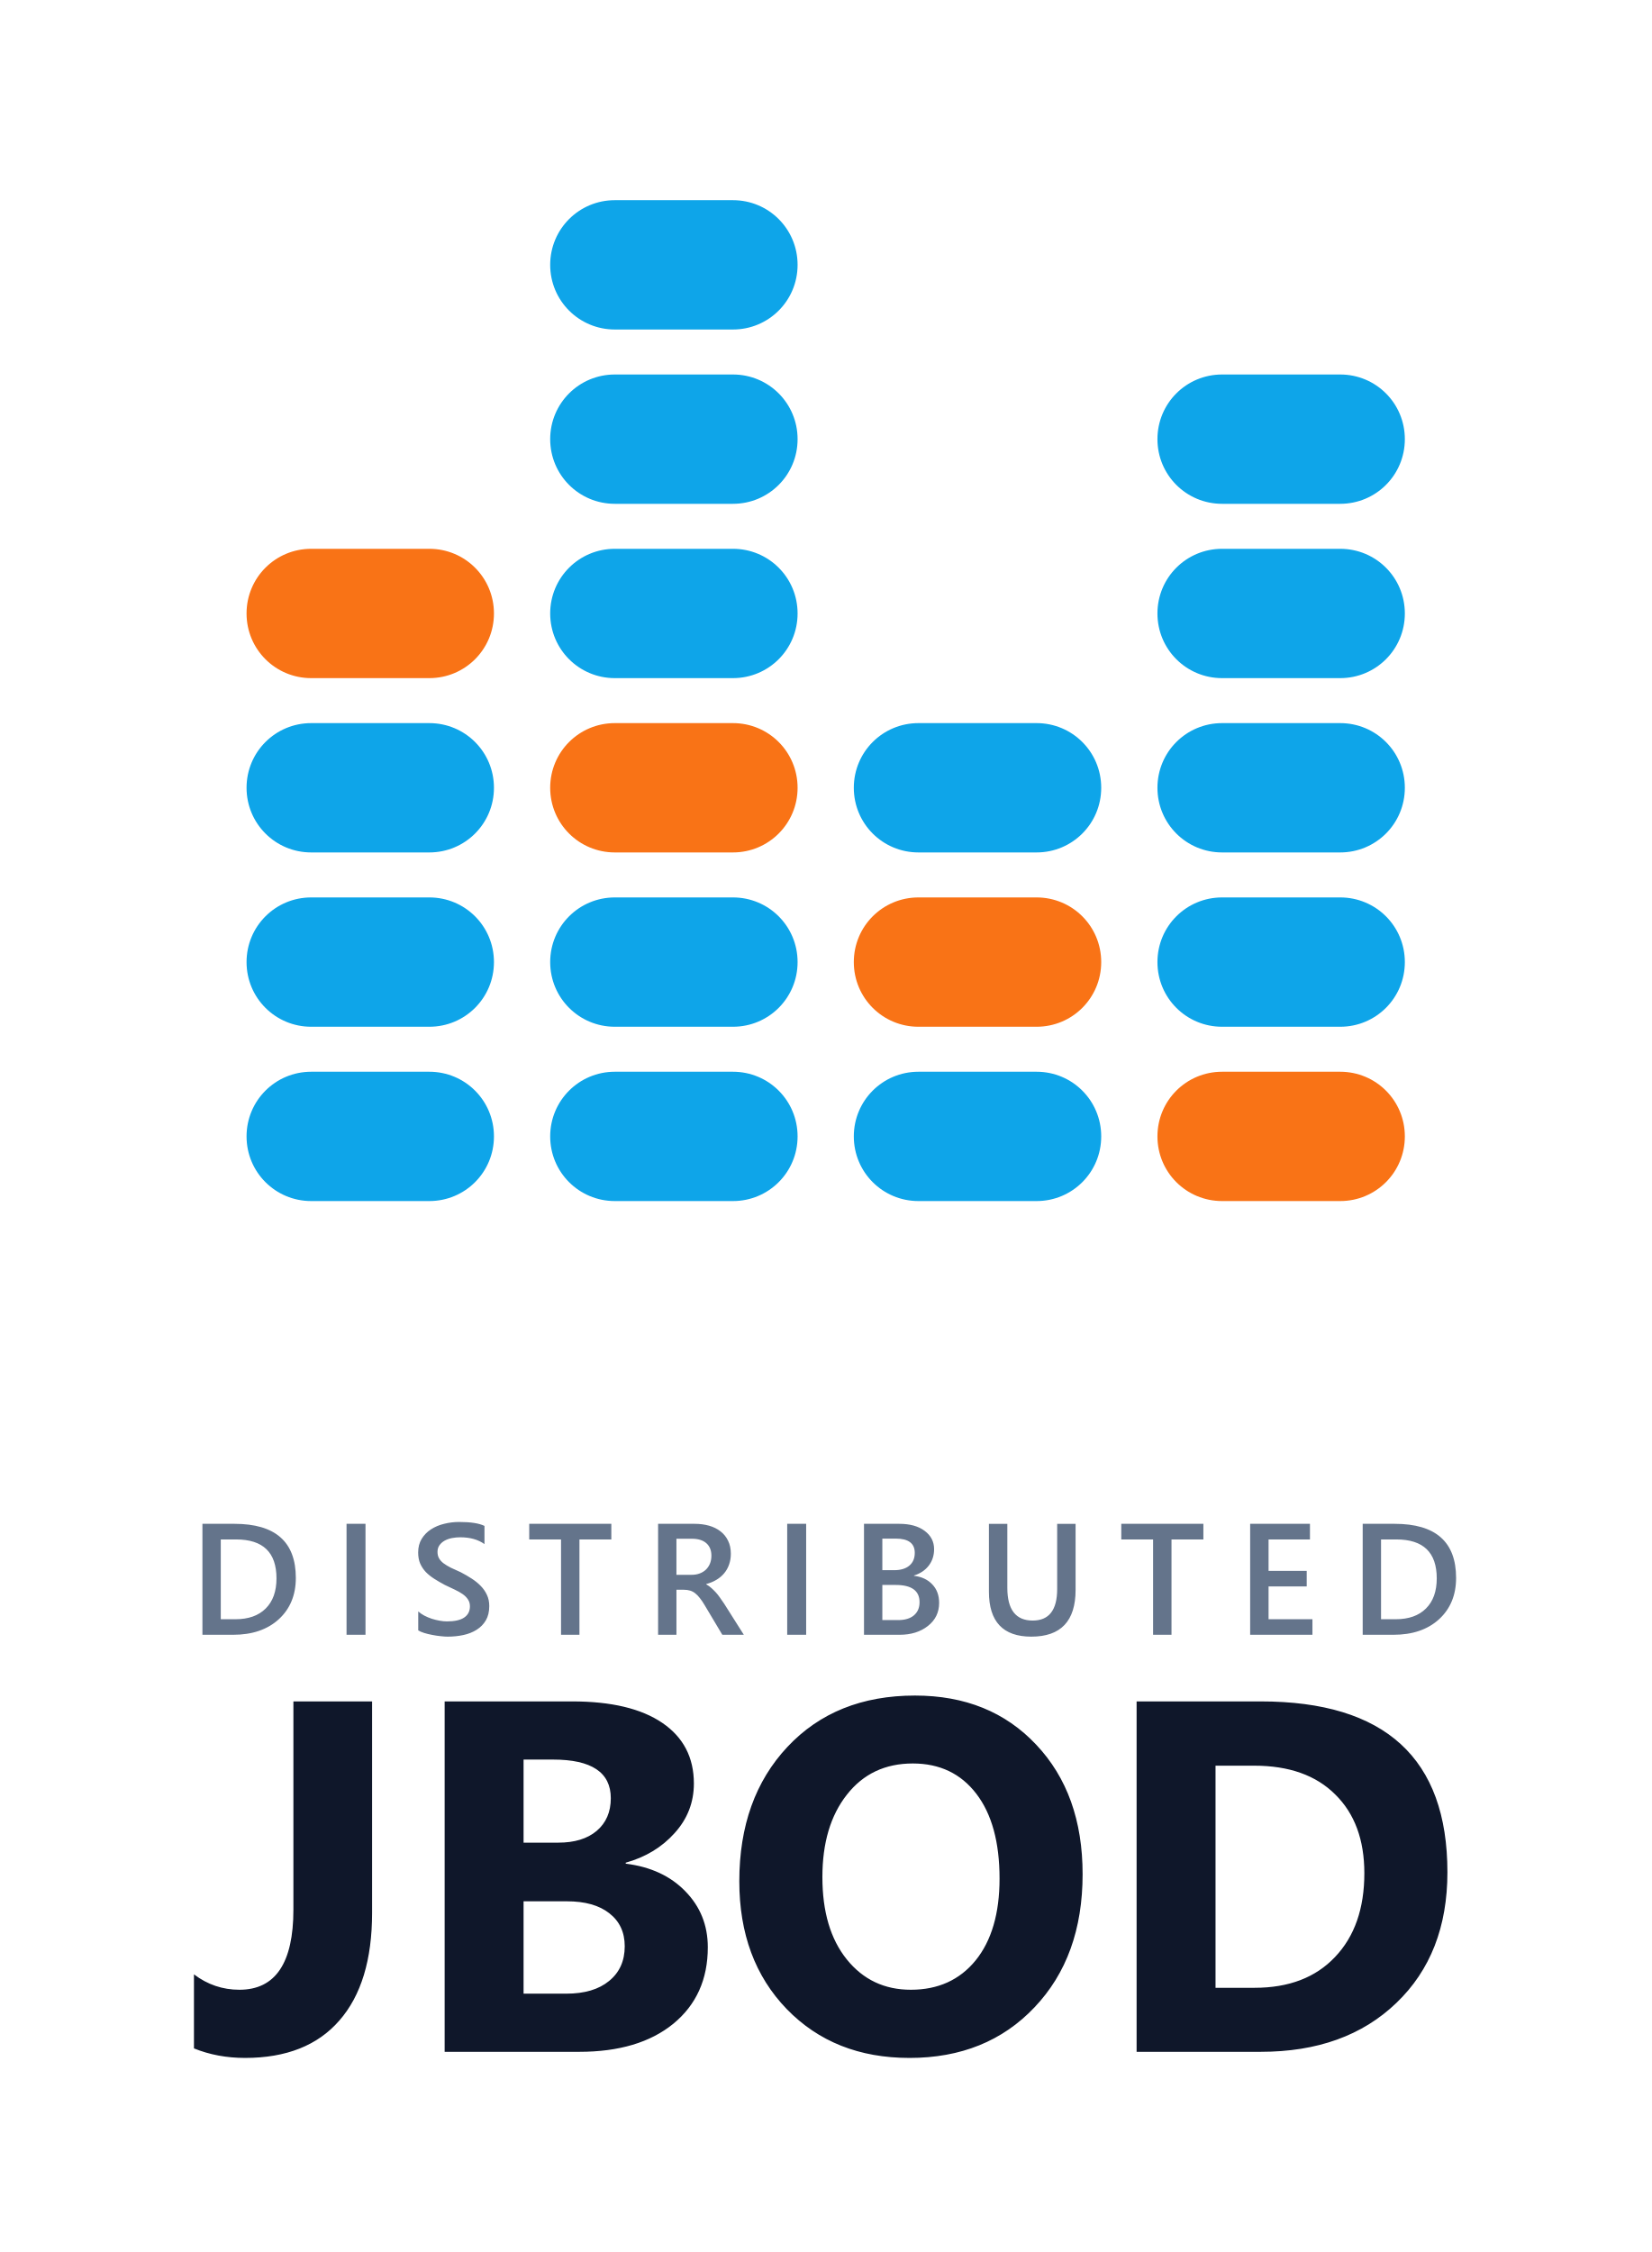
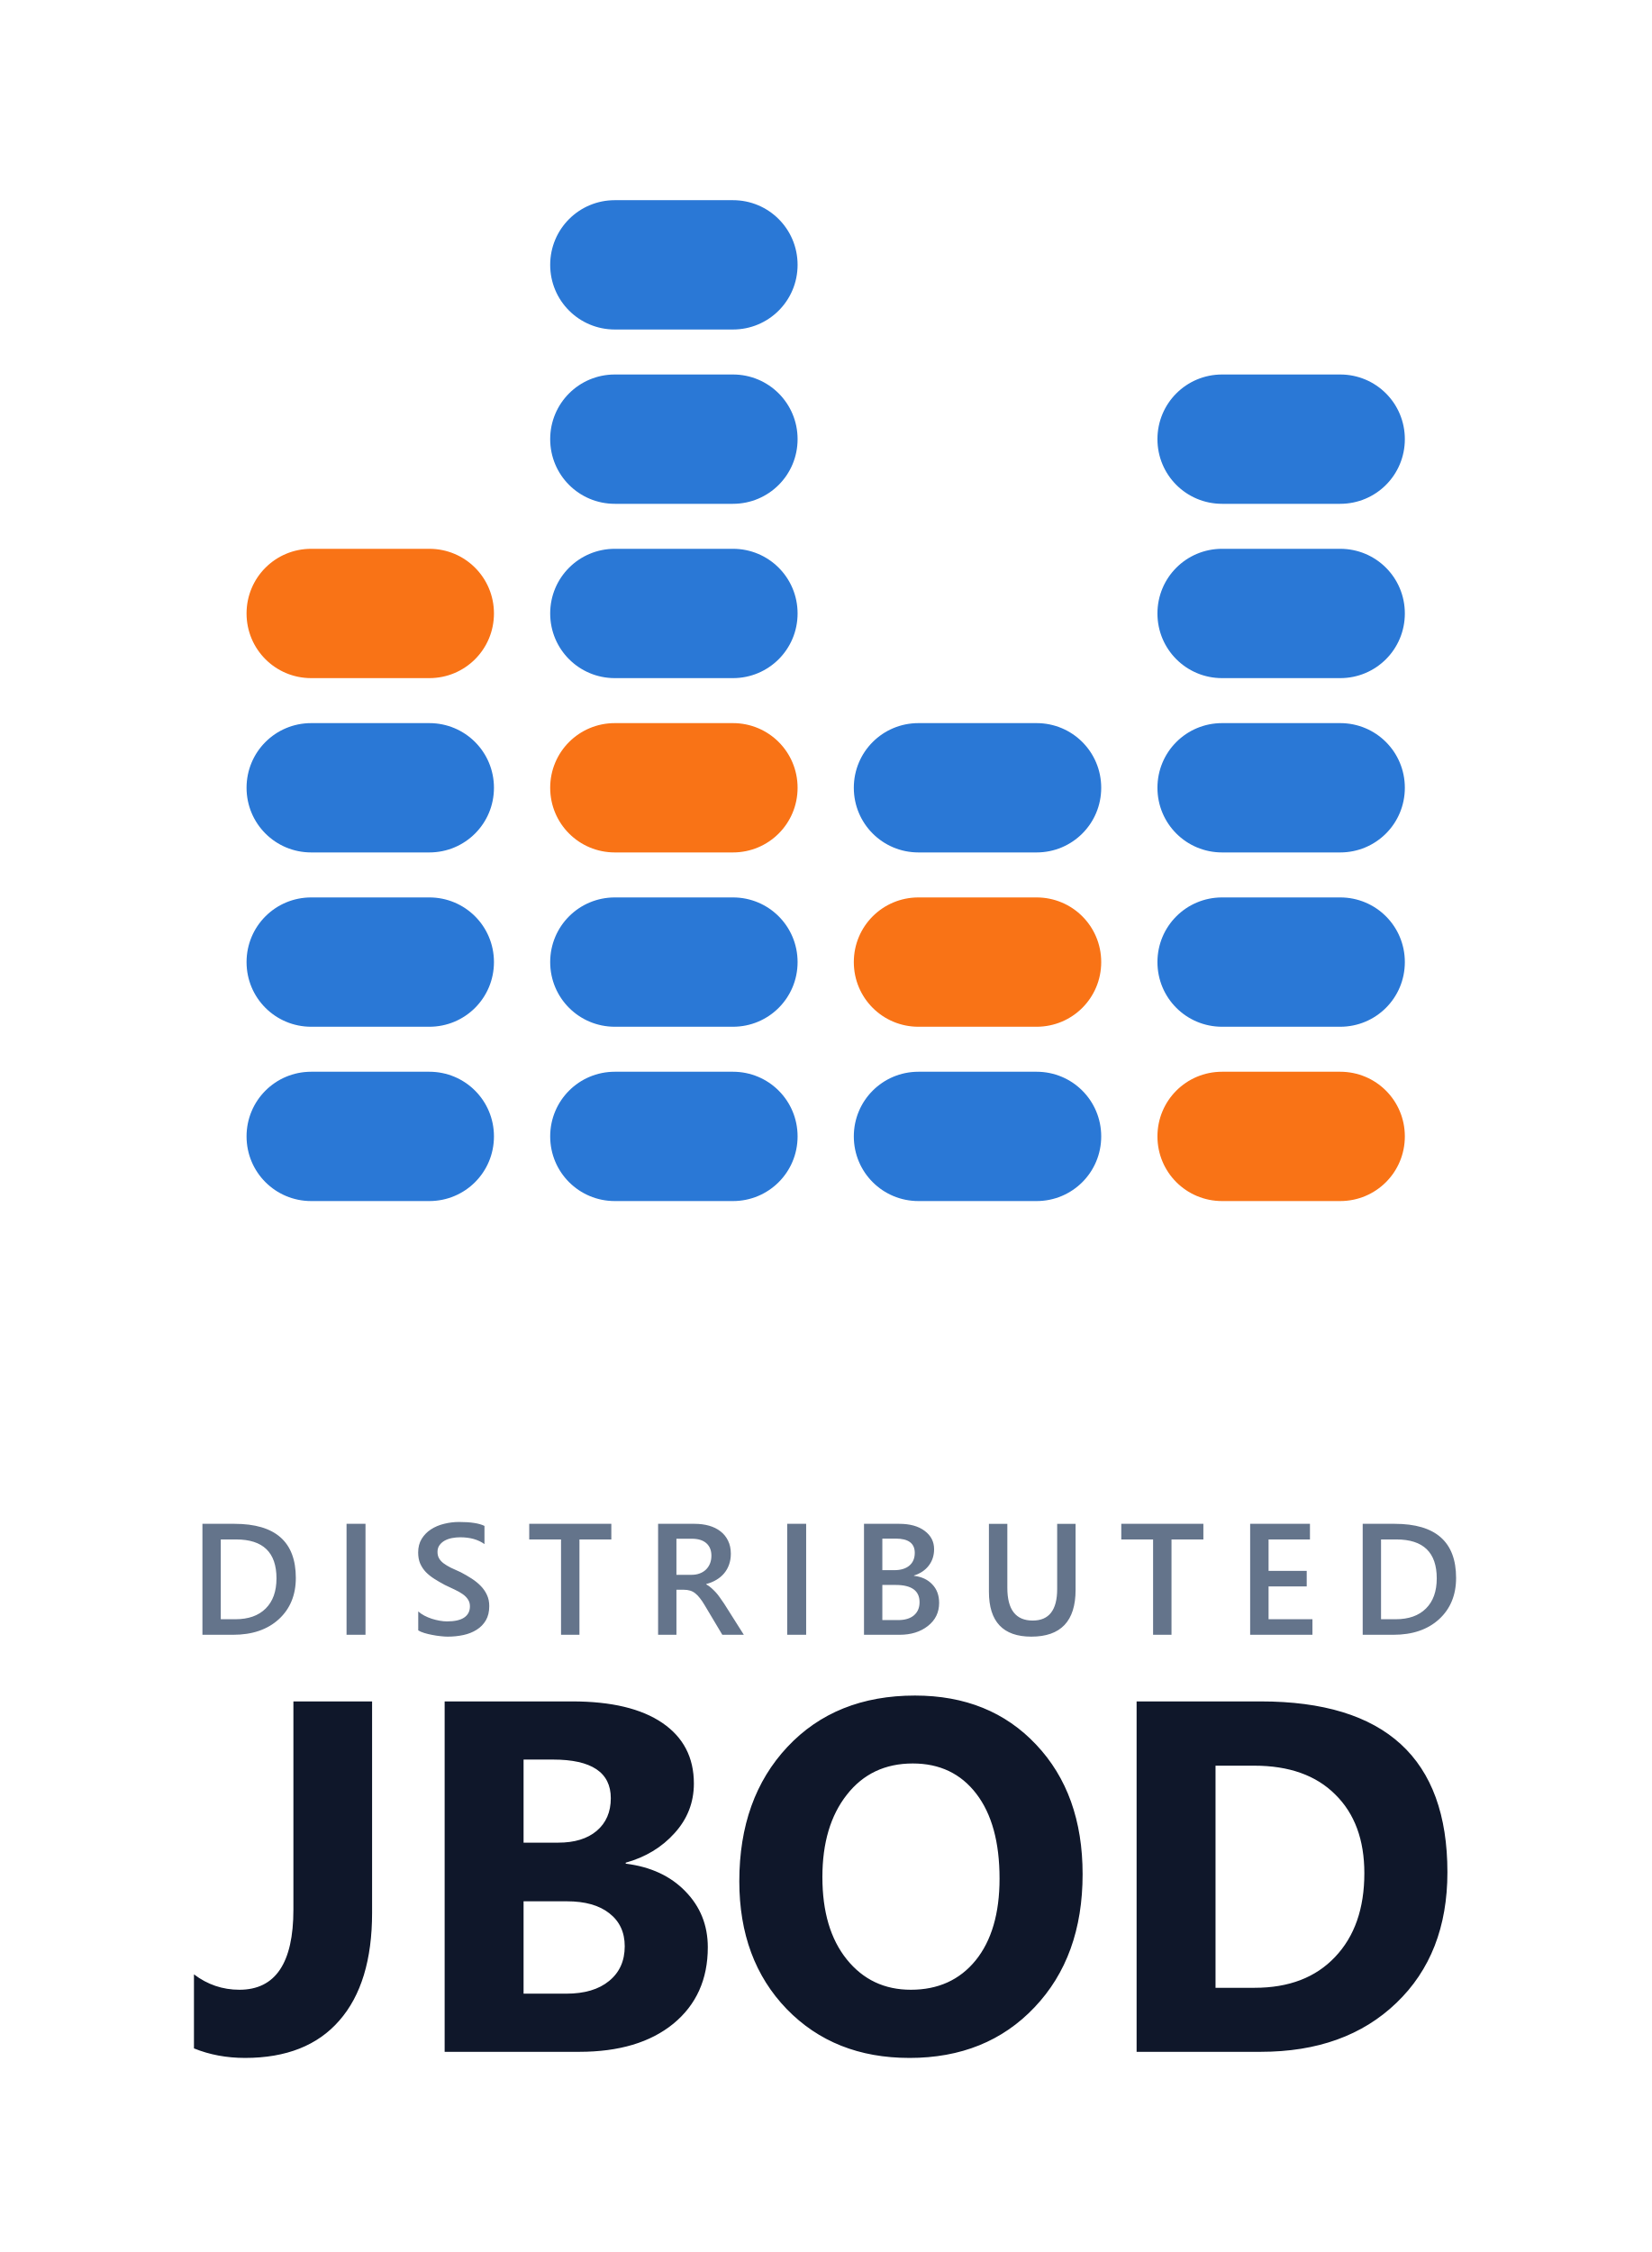
<svg xmlns="http://www.w3.org/2000/svg" width="198" height="270" viewBox="0 0 198 270" version="1.1" id="svg19">
  <defs id="defs19" />
  <g transform="translate(29.5618,24) scale(0.674157) translate(-25,-39)" id="g18">
-     <path id="rect1" style="fill:#0ea5e9" d="m 36.5,194 h 21 c 6.371,0 11.5,5.129 11.5,11.5 0,6.371 -5.129,11.5 -11.5,11.5 h -21 C 30.129,217 25,211.871 25,205.5 25,199.129 30.129,194 36.5,194 Z" />
-     <path id="rect2" style="fill:#0ea5e9" d="m 36.5,163 h 21 c 6.371,0 11.5,5.129 11.5,11.5 0,6.371 -5.129,11.5 -11.5,11.5 h -21 C 30.129,186 25,180.871 25,174.5 25,168.129 30.129,163 36.5,163 Z" />
-     <path id="rect3" style="fill:#0ea5e9" d="m 36.5,132 h 21 c 6.371,0 11.5,5.129 11.5,11.5 0,6.371 -5.129,11.5 -11.5,11.5 h -21 C 30.129,155 25,149.871 25,143.5 25,137.129 30.129,132 36.5,132 Z" />
+     <path id="rect1" style="fill:#2a78d6" d="m 36.5,194 h 21 c 6.371,0 11.5,5.129 11.5,11.5 0,6.371 -5.129,11.5 -11.5,11.5 h -21 C 30.129,217 25,211.871 25,205.5 25,199.129 30.129,194 36.5,194 Z" />
+     <path id="rect2" style="fill:#2a78d6" d="m 36.5,163 h 21 c 6.371,0 11.5,5.129 11.5,11.5 0,6.371 -5.129,11.5 -11.5,11.5 h -21 C 30.129,186 25,180.871 25,174.5 25,168.129 30.129,163 36.5,163 Z" />
+     <path id="rect3" style="fill:#2a78d6" d="m 36.5,132 h 21 c 6.371,0 11.5,5.129 11.5,11.5 0,6.371 -5.129,11.5 -11.5,11.5 h -21 C 30.129,155 25,149.871 25,143.5 25,137.129 30.129,132 36.5,132 Z" />
    <path id="rect4" style="fill:#f97316" d="m 36.5,101 h 21 c 6.371,0 11.5,5.129 11.5,11.5 0,6.371 -5.129,11.5 -11.5,11.5 h -21 C 30.129,124 25,118.871 25,112.5 25,106.129 30.129,101 36.5,101 Z" />
-     <path id="rect5" style="fill:#0ea5e9" d="m 90.5,194 h 21 c 6.371,0 11.5,5.129 11.5,11.5 0,6.371 -5.129,11.5 -11.5,11.5 h -21 C 84.129,217 79,211.871 79,205.5 79,199.129 84.129,194 90.5,194 Z" />
-     <path id="rect6" style="fill:#0ea5e9" d="m 90.5,163 h 21 c 6.371,0 11.5,5.129 11.5,11.5 0,6.371 -5.129,11.5 -11.5,11.5 h -21 C 84.129,186 79,180.871 79,174.5 79,168.129 84.129,163 90.5,163 Z" />
+     <path id="rect5" style="fill:#2a78d6" d="m 90.5,194 h 21 c 6.371,0 11.5,5.129 11.5,11.5 0,6.371 -5.129,11.5 -11.5,11.5 h -21 C 84.129,217 79,211.871 79,205.5 79,199.129 84.129,194 90.5,194 Z" />
+     <path id="rect6" style="fill:#2a78d6" d="m 90.5,163 h 21 c 6.371,0 11.5,5.129 11.5,11.5 0,6.371 -5.129,11.5 -11.5,11.5 h -21 C 84.129,186 79,180.871 79,174.5 79,168.129 84.129,163 90.5,163 Z" />
    <path id="rect7" style="fill:#f97316" d="m 90.5,132 h 21 c 6.371,0 11.5,5.129 11.5,11.5 0,6.371 -5.129,11.5 -11.5,11.5 h -21 C 84.129,155 79,149.871 79,143.5 79,137.129 84.129,132 90.5,132 Z" />
-     <path id="rect8" style="fill:#0ea5e9" d="m 90.5,101 h 21 c 6.371,0 11.5,5.129 11.5,11.5 0,6.371 -5.129,11.5 -11.5,11.5 h -21 C 84.129,124 79,118.871 79,112.5 79,106.129 84.129,101 90.5,101 Z" />
-     <path id="rect9" style="fill:#0ea5e9" d="m 90.5,70 h 21 c 6.371,0 11.5,5.129 11.5,11.5 0,6.371 -5.129,11.5 -11.5,11.5 h -21 C 84.129,93 79,87.871 79,81.5 79,75.129 84.129,70 90.5,70 Z" />
-     <path id="rect10" style="fill:#0ea5e9" d="m 90.5,39 h 21 c 6.371,0 11.5,5.129 11.5,11.5 0,6.371 -5.129,11.5 -11.5,11.5 h -21 C 84.129,62 79,56.871 79,50.5 79,44.129 84.129,39 90.5,39 Z" />
-     <path id="rect11" style="fill:#0ea5e9" d="m 144.5,194 h 21 c 6.371,0 11.5,5.129 11.5,11.5 0,6.371 -5.129,11.5 -11.5,11.5 h -21 c -6.371,0 -11.5,-5.129 -11.5,-11.5 0,-6.371 5.129,-11.5 11.5,-11.5 z" />
+     <path id="rect8" style="fill:#2a78d6" d="m 90.5,101 h 21 c 6.371,0 11.5,5.129 11.5,11.5 0,6.371 -5.129,11.5 -11.5,11.5 h -21 C 84.129,124 79,118.871 79,112.5 79,106.129 84.129,101 90.5,101 Z" />
+     <path id="rect9" style="fill:#2a78d6" d="m 90.5,70 h 21 c 6.371,0 11.5,5.129 11.5,11.5 0,6.371 -5.129,11.5 -11.5,11.5 h -21 C 84.129,93 79,87.871 79,81.5 79,75.129 84.129,70 90.5,70 Z" />
+     <path id="rect10" style="fill:#2a78d6" d="m 90.5,39 h 21 c 6.371,0 11.5,5.129 11.5,11.5 0,6.371 -5.129,11.5 -11.5,11.5 h -21 C 84.129,62 79,56.871 79,50.5 79,44.129 84.129,39 90.5,39 Z" />
+     <path id="rect11" style="fill:#2a78d6" d="m 144.5,194 h 21 c 6.371,0 11.5,5.129 11.5,11.5 0,6.371 -5.129,11.5 -11.5,11.5 h -21 c -6.371,0 -11.5,-5.129 -11.5,-11.5 0,-6.371 5.129,-11.5 11.5,-11.5 z" />
    <path id="rect12" style="fill:#f97316" d="m 144.5,163 h 21 c 6.371,0 11.5,5.129 11.5,11.5 0,6.371 -5.129,11.5 -11.5,11.5 h -21 c -6.371,0 -11.5,-5.129 -11.5,-11.5 0,-6.371 5.129,-11.5 11.5,-11.5 z" />
-     <path id="rect13" style="fill:#0ea5e9" d="m 144.5,132 h 21 c 6.371,0 11.5,5.129 11.5,11.5 0,6.371 -5.129,11.5 -11.5,11.5 h -21 c -6.371,0 -11.5,-5.129 -11.5,-11.5 0,-6.371 5.129,-11.5 11.5,-11.5 z" />
+     <path id="rect13" style="fill:#2a78d6" d="m 144.5,132 h 21 c 6.371,0 11.5,5.129 11.5,11.5 0,6.371 -5.129,11.5 -11.5,11.5 h -21 c -6.371,0 -11.5,-5.129 -11.5,-11.5 0,-6.371 5.129,-11.5 11.5,-11.5 z" />
    <path id="rect14" style="fill:#f97316" d="m 198.5,194 h 21 c 6.371,0 11.5,5.129 11.5,11.5 0,6.371 -5.129,11.5 -11.5,11.5 h -21 c -6.371,0 -11.5,-5.129 -11.5,-11.5 0,-6.371 5.129,-11.5 11.5,-11.5 z" />
-     <path id="rect15" style="fill:#0ea5e9" d="m 198.5,163 h 21 c 6.371,0 11.5,5.129 11.5,11.5 0,6.371 -5.129,11.5 -11.5,11.5 h -21 c -6.371,0 -11.5,-5.129 -11.5,-11.5 0,-6.371 5.129,-11.5 11.5,-11.5 z" />
-     <path id="rect16" style="fill:#0ea5e9" d="m 198.5,132 h 21 c 6.371,0 11.5,5.129 11.5,11.5 0,6.371 -5.129,11.5 -11.5,11.5 h -21 c -6.371,0 -11.5,-5.129 -11.5,-11.5 0,-6.371 5.129,-11.5 11.5,-11.5 z" />
-     <path id="rect17" style="fill:#0ea5e9" d="m 198.5,101 h 21 c 6.371,0 11.5,5.129 11.5,11.5 0,6.371 -5.129,11.5 -11.5,11.5 h -21 c -6.371,0 -11.5,-5.129 -11.5,-11.5 0,-6.371 5.129,-11.5 11.5,-11.5 z" />
-     <path id="rect18" style="fill:#0ea5e9" d="m 198.5,70 h 21 c 6.371,0 11.5,5.129 11.5,11.5 0,6.371 -5.129,11.5 -11.5,11.5 h -21 C 192.129,93 187,87.871 187,81.5 187,75.129 192.129,70 198.5,70 Z" />
+     <path id="rect15" style="fill:#2a78d6" d="m 198.5,163 h 21 c 6.371,0 11.5,5.129 11.5,11.5 0,6.371 -5.129,11.5 -11.5,11.5 h -21 c -6.371,0 -11.5,-5.129 -11.5,-11.5 0,-6.371 5.129,-11.5 11.5,-11.5 z" />
+     <path id="rect16" style="fill:#2a78d6" d="m 198.5,132 h 21 c 6.371,0 11.5,5.129 11.5,11.5 0,6.371 -5.129,11.5 -11.5,11.5 h -21 c -6.371,0 -11.5,-5.129 -11.5,-11.5 0,-6.371 5.129,-11.5 11.5,-11.5 z" />
+     <path id="rect17" style="fill:#2a78d6" d="m 198.5,101 h 21 c 6.371,0 11.5,5.129 11.5,11.5 0,6.371 -5.129,11.5 -11.5,11.5 h -21 c -6.371,0 -11.5,-5.129 -11.5,-11.5 0,-6.371 5.129,-11.5 11.5,-11.5 z" />
+     <path id="rect18" style="fill:#2a78d6" d="m 198.5,70 h 21 c 6.371,0 11.5,5.129 11.5,11.5 0,6.371 -5.129,11.5 -11.5,11.5 h -21 C 192.129,93 187,87.871 187,81.5 187,75.129 192.129,70 198.5,70 Z" />
  </g>
  <path d="m 24.271,196 v -13.304 h 3.841 q 7.357,0 7.357,6.485 0,3.08 -2.041,4.954 Q 31.386,196 27.954,196 Z m 2.199,-11.43 v 9.565 h 1.763 q 2.329,0 3.618,-1.28 1.299,-1.28 1.299,-3.618 0,-4.667 -4.833,-4.667 z M 43.823,196 h -2.273 v -13.304 h 2.273 z m 6.323,-0.529 v -2.273 q 0.306,0.278 0.724,0.501 0.427,0.223 0.9,0.38 0.473,0.148 0.946,0.232 0.473,0.084 0.872,0.084 1.392,0 2.069,-0.464 0.687,-0.464 0.687,-1.345 0,-0.473 -0.232,-0.816 -0.223,-0.353 -0.631,-0.64 -0.408,-0.288 -0.965,-0.547 -0.547,-0.269 -1.178,-0.557 -0.677,-0.362 -1.262,-0.733 -0.584,-0.371 -1.021,-0.816 -0.427,-0.455 -0.677,-1.02 -0.241,-0.566 -0.241,-1.327 0,-0.937 0.417,-1.624 0.427,-0.696 1.113,-1.141 0.696,-0.455 1.577,-0.668 0.881,-0.223 1.8,-0.223 2.087,0 3.043,0.473 v 2.18 q -1.132,-0.816 -2.913,-0.816 -0.492,0 -0.983,0.093 -0.482,0.093 -0.872,0.306 -0.38,0.213 -0.622,0.547 -0.241,0.334 -0.241,0.807 0,0.445 0.186,0.77 0.186,0.325 0.538,0.594 0.362,0.269 0.872,0.529 0.52,0.25 1.197,0.547 0.696,0.362 1.308,0.761 0.622,0.399 1.085,0.881 0.473,0.482 0.742,1.076 0.278,0.584 0.278,1.336 0,1.011 -0.408,1.707 -0.408,0.696 -1.104,1.132 -0.687,0.436 -1.586,0.631 -0.9,0.195 -1.902,0.195 -0.334,0 -0.826,-0.056 -0.482,-0.046 -0.993,-0.148 -0.51,-0.093 -0.965,-0.232 -0.455,-0.139 -0.733,-0.315 z M 73.297,184.57 H 69.475 V 196 h -2.208 v -11.43 h -3.813 v -1.874 h 9.843 z M 89.184,196 H 86.605 l -2.125,-3.562 q -0.288,-0.492 -0.566,-0.835 -0.269,-0.353 -0.557,-0.575 -0.278,-0.223 -0.612,-0.325 -0.334,-0.102 -0.751,-0.102 H 81.104 V 196 h -2.199 v -13.304 h 4.379 q 0.937,0 1.726,0.223 0.789,0.223 1.373,0.677 0.584,0.445 0.909,1.123 0.334,0.668 0.334,1.568 0,0.705 -0.213,1.299 -0.204,0.584 -0.594,1.048 -0.38,0.455 -0.928,0.779 -0.538,0.325 -1.215,0.501 v 0.037 q 0.362,0.204 0.631,0.455 0.269,0.241 0.51,0.501 0.241,0.26 0.473,0.594 0.241,0.325 0.529,0.761 z m -8.081,-11.513 v 4.323 h 1.837 q 0.51,0 0.937,-0.158 0.436,-0.158 0.751,-0.455 0.315,-0.297 0.492,-0.724 0.176,-0.427 0.176,-0.956 0,-0.956 -0.603,-1.494 -0.603,-0.538 -1.735,-0.538 z M 96.657,196 h -2.273 v -13.304 h 2.273 z m 6.935,0 v -13.304 h 4.221 q 1.93,0 3.052,0.844 1.132,0.844 1.132,2.199 0,1.132 -0.64,1.967 -0.64,0.835 -1.772,1.188 v 0.037 q 1.373,0.158 2.189,1.021 0.826,0.854 0.826,2.227 0,1.707 -1.345,2.765 Q 109.91,196 107.86,196 Z m 2.199,-11.532 v 3.785 h 1.429 q 1.15,0 1.8,-0.538 0.659,-0.547 0.659,-1.54 0,-1.707 -2.282,-1.707 z m 0,5.557 v 4.212 h 1.883 q 1.234,0 1.902,-0.566 0.677,-0.575 0.677,-1.577 0,-2.069 -2.867,-2.069 z m 23.17,0.594 q 0,5.604 -5.307,5.604 -5.084,0 -5.084,-5.39 v -8.136 h 2.208 v 7.682 q 0,3.915 3.043,3.915 2.932,0 2.932,-3.776 v -7.821 h 2.208 z m 15.322,-6.049 h -3.822 V 196 h -2.208 v -11.43 h -3.813 v -1.874 h 9.843 z M 157.359,196 h -7.468 v -13.304 h 7.171 v 1.874 h -4.963 v 3.767 h 4.574 v 1.865 h -4.574 v 3.934 h 5.26 z m 6.026,0 v -13.304 h 3.841 q 7.357,0 7.357,6.485 0,3.08 -2.041,4.954 Q 170.501,196 167.068,196 Z m 2.199,-11.43 v 9.565 h 1.763 q 2.329,0 3.618,-1.28 1.299,-1.28 1.299,-3.618 0,-4.667 -4.833,-4.667 z" id="text18" style="font-size:19px;font-family:'Segoe UI Semibold';letter-spacing:3.66;text-anchor:middle;fill:#64748b" aria-label="DISTRIBUTED" />
  <path d="m 44.613,229.33 q 0,8.438 -3.926,12.92 -3.896,4.482 -11.309,4.482 -3.311,0 -6.123,-1.143 v -8.877 q 2.432,1.846 5.449,1.846 6.475,0 6.475,-9.609 v -24.961 h 9.434 z M 53.312,246 v -42.012 h 15.293 q 7.031,0 10.811,2.578 3.779,2.578 3.779,7.266 0,3.398 -2.314,5.947 -2.285,2.549 -5.859,3.545 v 0.117 q 4.482,0.557 7.148,3.311 2.695,2.754 2.695,6.709 0,5.771 -4.131,9.17 Q 76.604,246 69.455,246 Z m 9.463,-35.039 v 9.961 h 4.16 q 2.93,0 4.6,-1.406 1.699,-1.436 1.699,-3.926 0,-4.629 -6.914,-4.629 z m 0,16.992 v 11.074 h 5.127 q 3.281,0 5.127,-1.523 1.875,-1.523 1.875,-4.16 0,-2.52 -1.846,-3.955 -1.816,-1.436 -5.098,-1.436 z m 46.258,18.779 q -9.023,0 -14.707,-5.859 -5.684,-5.889 -5.684,-15.322 0,-9.961 5.771,-16.113 5.771,-6.152 15.293,-6.152 8.994,0 14.531,5.889 5.566,5.889 5.566,15.527 0,9.902 -5.771,15.967 -5.742,6.064 -15,6.064 z m 0.41,-35.303 q -4.98,0 -7.91,3.75 -2.93,3.721 -2.93,9.873 0,6.24 2.93,9.873 2.93,3.633 7.676,3.633 4.893,0 7.764,-3.516 2.871,-3.545 2.871,-9.814 0,-6.533 -2.783,-10.166 -2.783,-3.633 -7.617,-3.633 z M 136.277,246 v -42.012 h 14.883 q 22.383,0 22.383,20.479 0,9.814 -6.123,15.674 Q 161.326,246 151.16,246 Z m 9.463,-34.307 v 26.631 h 4.688 q 6.152,0 9.639,-3.691 3.516,-3.691 3.516,-10.049 0,-6.006 -3.486,-9.434 -3.457,-3.457 -9.727,-3.457 z" id="text19" style="font-weight:700;font-size:60px;font-family:'Segoe UI';letter-spacing:-0.5;text-anchor:middle;fill:#0f172a" aria-label="JBOD" />
</svg>
